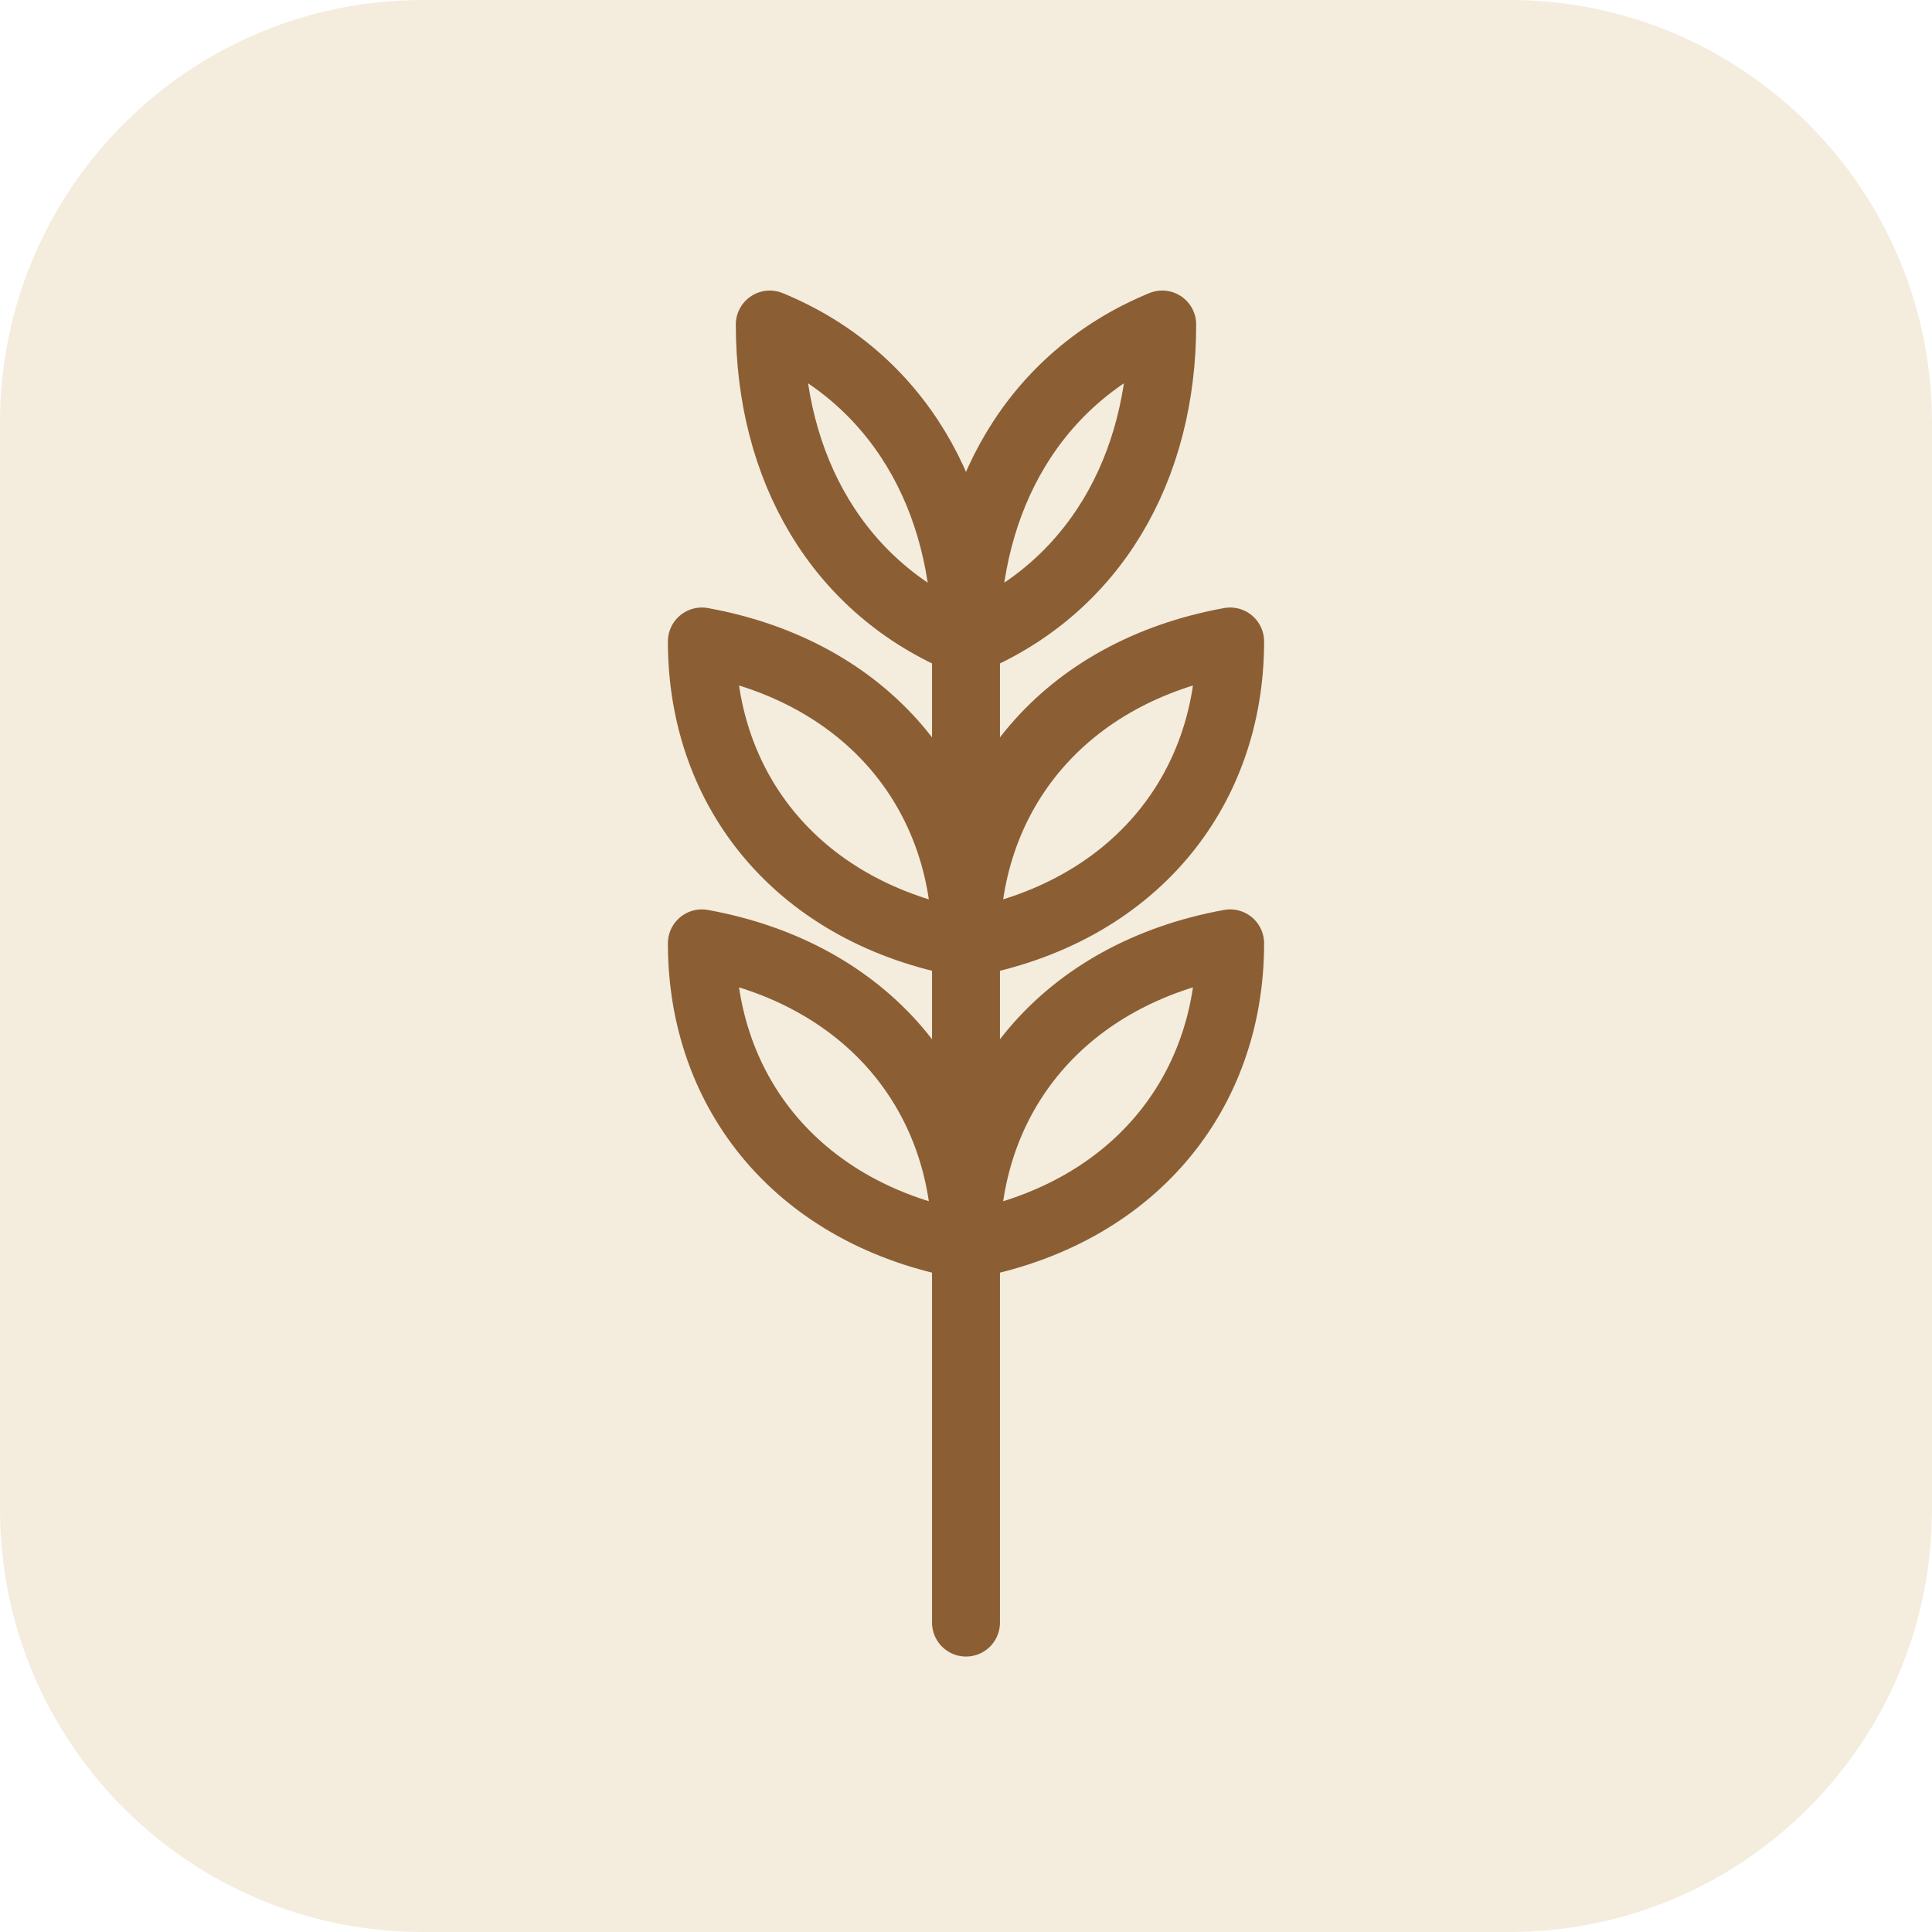
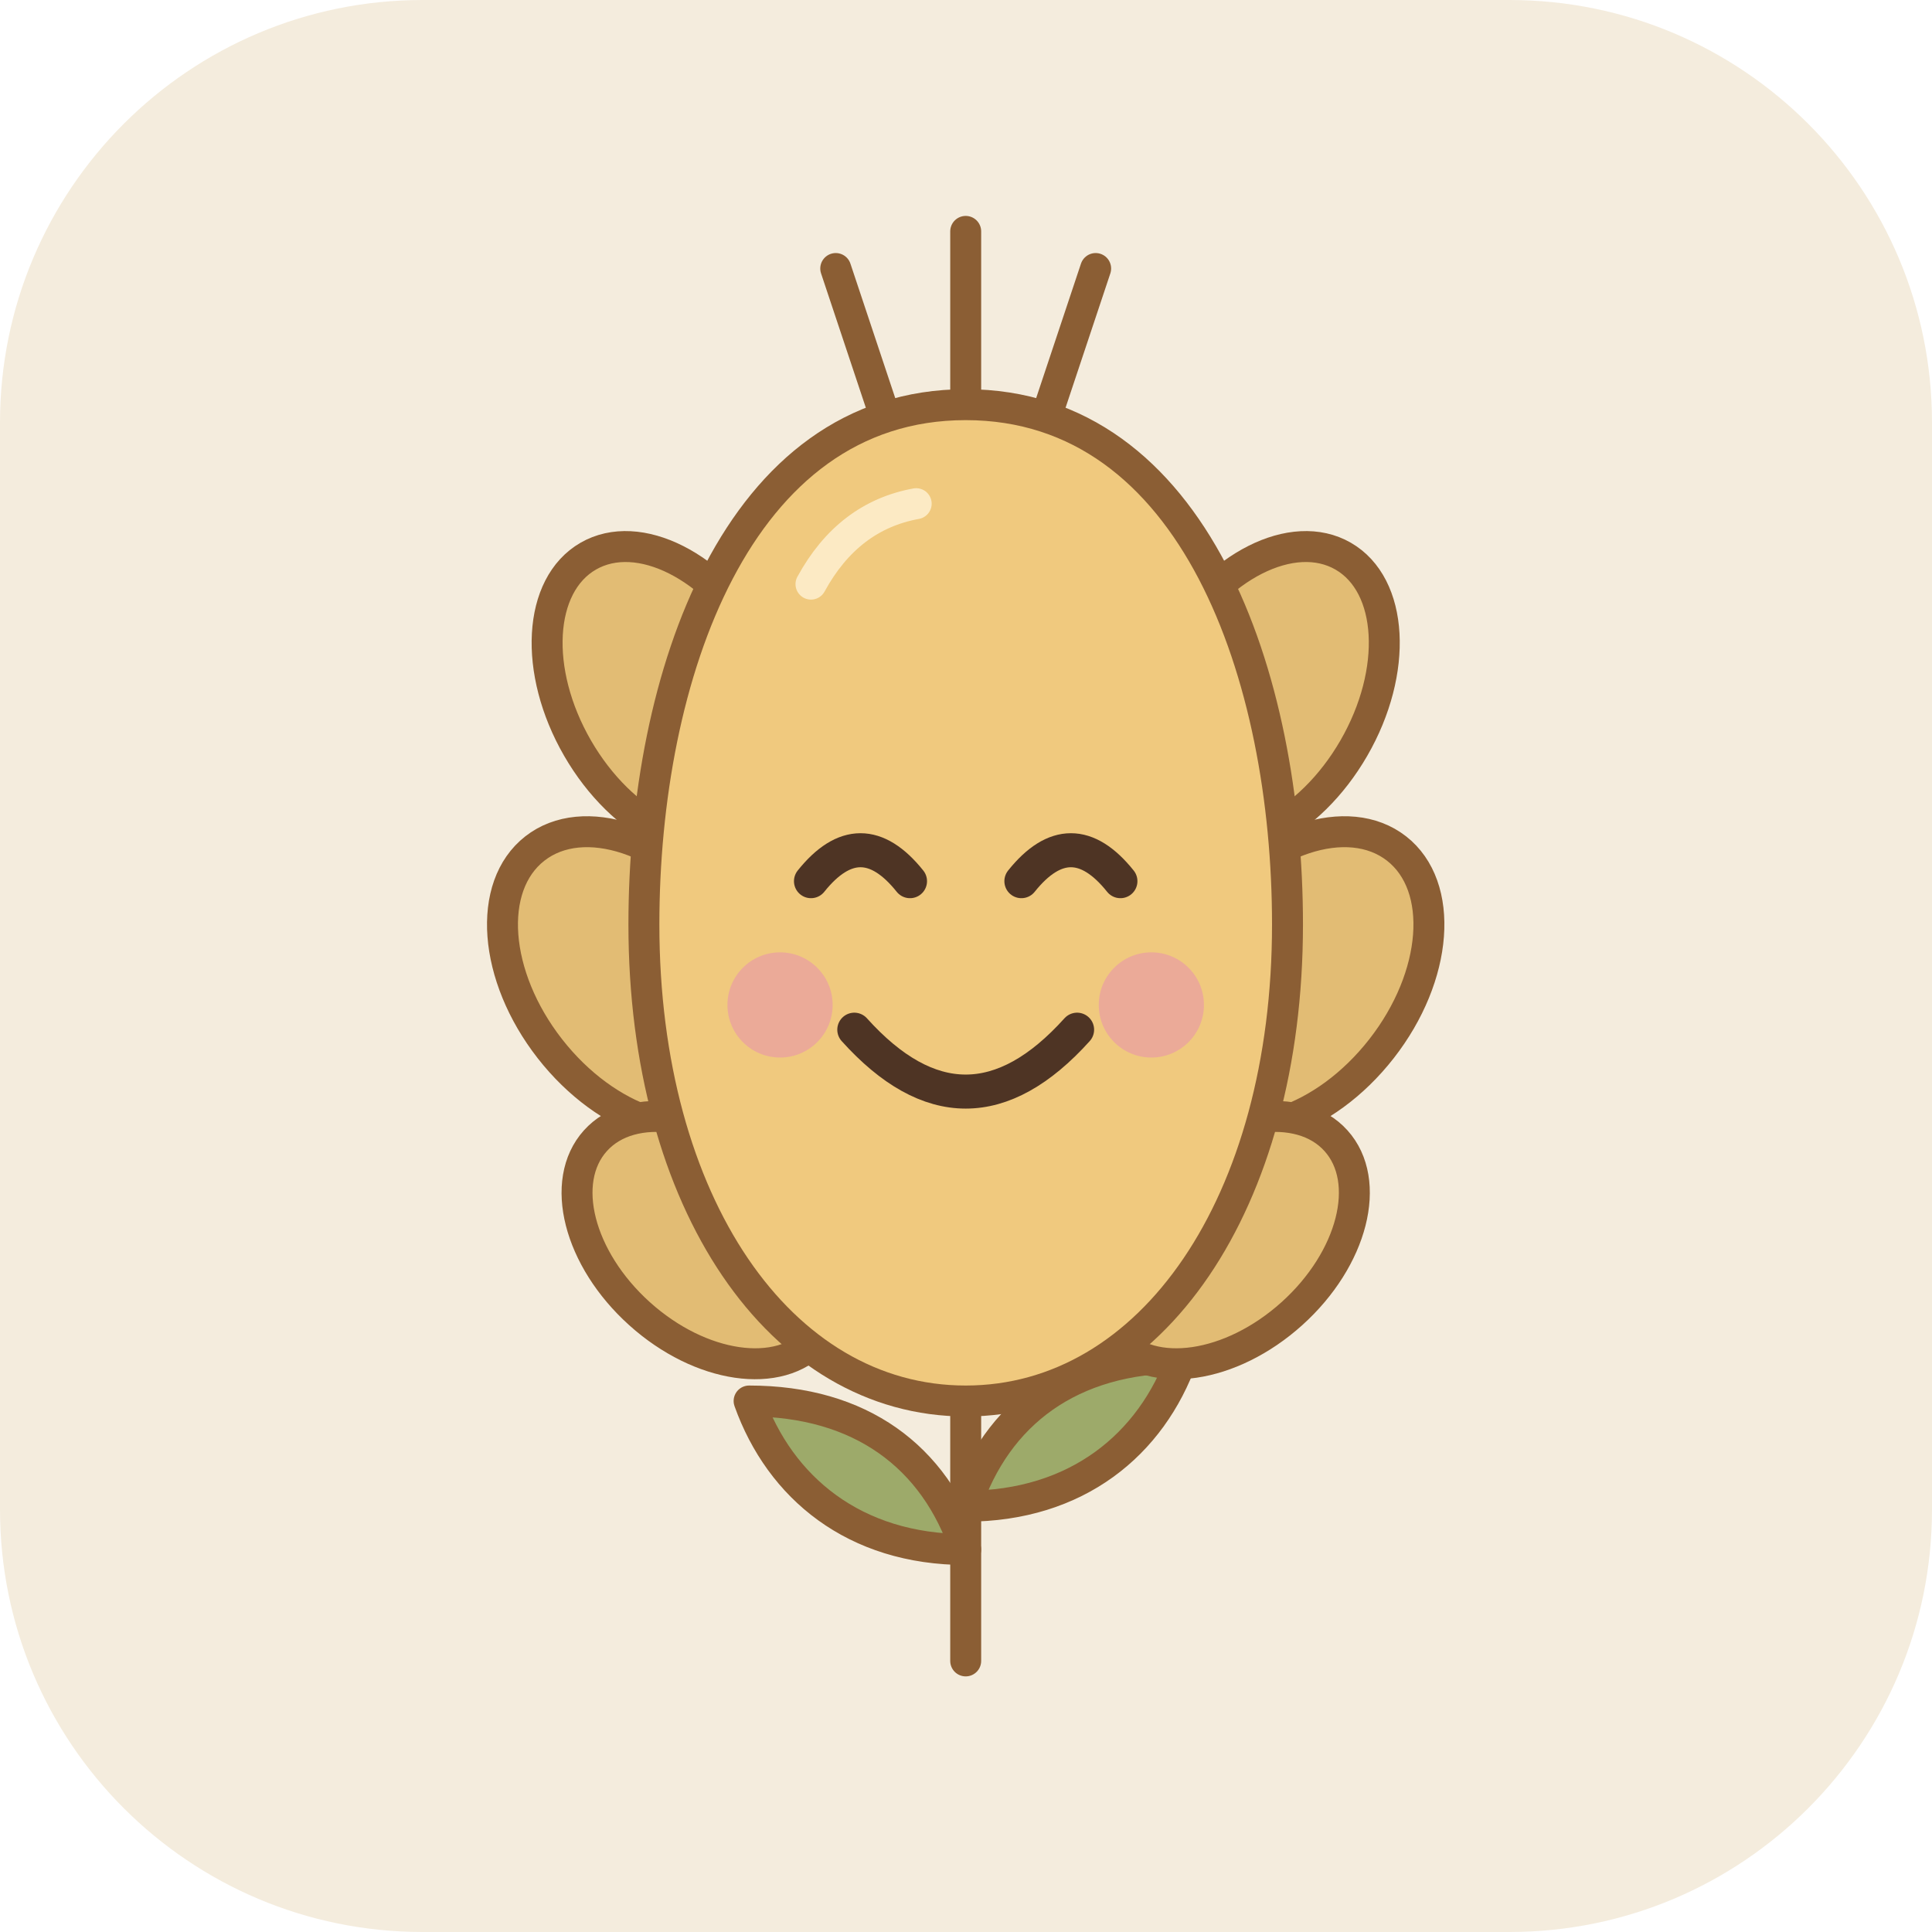
<svg xmlns="http://www.w3.org/2000/svg" viewBox="0 0 512 512">
  <rect width="512" height="512" rx="112" fill="#F4ECDD" />
-   <g fill="none" stroke="#8B5E34" stroke-width="18" stroke-linecap="round" stroke-linejoin="round">
-     <path d="M256 430V170" />
-     <path d="M256 170c-34-14-52-46-52-84 34 14 52 46 52 84z" />
-     <path d="M256 170c34-14 52-46 52-84-34 14-52 46-52 84z" />
-     <path d="M256 250c-44-8-70-40-70-80 44 8 70 40 70 80z" />
-     <path d="M256 250c44-8 70-40 70-80-44 8-70 40-70 80z" />
-     <path d="M256 330c-44-8-70-40-70-80 44 8 70 40 70 80z" />
-     <path d="M256 330c44-8 70-40 70-80-44 8-70 40-70 80z" />
+   <g transform="translate(46 40) scale(0.82)">
+     <g stroke="#8B5E34" stroke-width="10" stroke-linecap="round" stroke-linejoin="round">
+       <path d="M232 92 L214 38" fill="none" />
+       <path d="M256 84 L256 26" fill="none" />
+       <path d="M280 92 L298 38" fill="none" />
+       <path d="M256 396 V488" fill="none" />
+       <path d="M256 452 C 220 452 196 432 186 404 C 222 404 246 422 256 452 Z" fill="#9DAA6A" />
+       <path d="M256 438 C 292 438 316 418 326 390 C 290 390 266 408 256 438 Z" fill="#9DAA6A" />
+       <ellipse cx="160" cy="176" rx="34" ry="52" transform="rotate(-30 160 176)" fill="#E2BC74" />
+       <ellipse cx="352" cy="176" rx="34" ry="52" transform="rotate(30 352 176)" fill="#E2BC74" />
+       <ellipse cx="150" cy="268" rx="36" ry="54" transform="rotate(-38 150 268)" fill="#E2BC74" />
+       <ellipse cx="362" cy="268" rx="36" ry="54" transform="rotate(38 362 268)" fill="#E2BC74" />
+       <ellipse cx="172" cy="352" rx="32" ry="48" transform="rotate(-48 172 352)" fill="#E2BC74" />
+       <ellipse cx="340" cy="352" rx="32" ry="48" transform="rotate(48 340 352)" fill="#E2BC74" />
+       <path d="M256 82 C 330 82 360 170 360 250 C 360 340 316 404 256 404 C 196 404 152 340 152 250 C 152 170 182 82 256 82 Z" fill="#F0C97E" />
+     </g>
+     <g fill="none" stroke="#4E3424" stroke-width="11" stroke-linecap="round">
+       <path d="M206 236 q 16 -20 32 0" />
+       <path d="M274 236 q 16 -20 32 0" />
+       <path d="M220 284 q 36 40 72 0" />
+     </g>
+     <circle cx="196" cy="276" r="17" fill="#EAA0A0" opacity=".75" />
+     <circle cx="316" cy="276" r="17" fill="#EAA0A0" opacity=".75" />
+     <path d="M206 140 q 12 -22 34 -26" fill="none" stroke="#FFF3D6" stroke-width="10" stroke-linecap="round" opacity=".8" />
  </g>
</svg>
